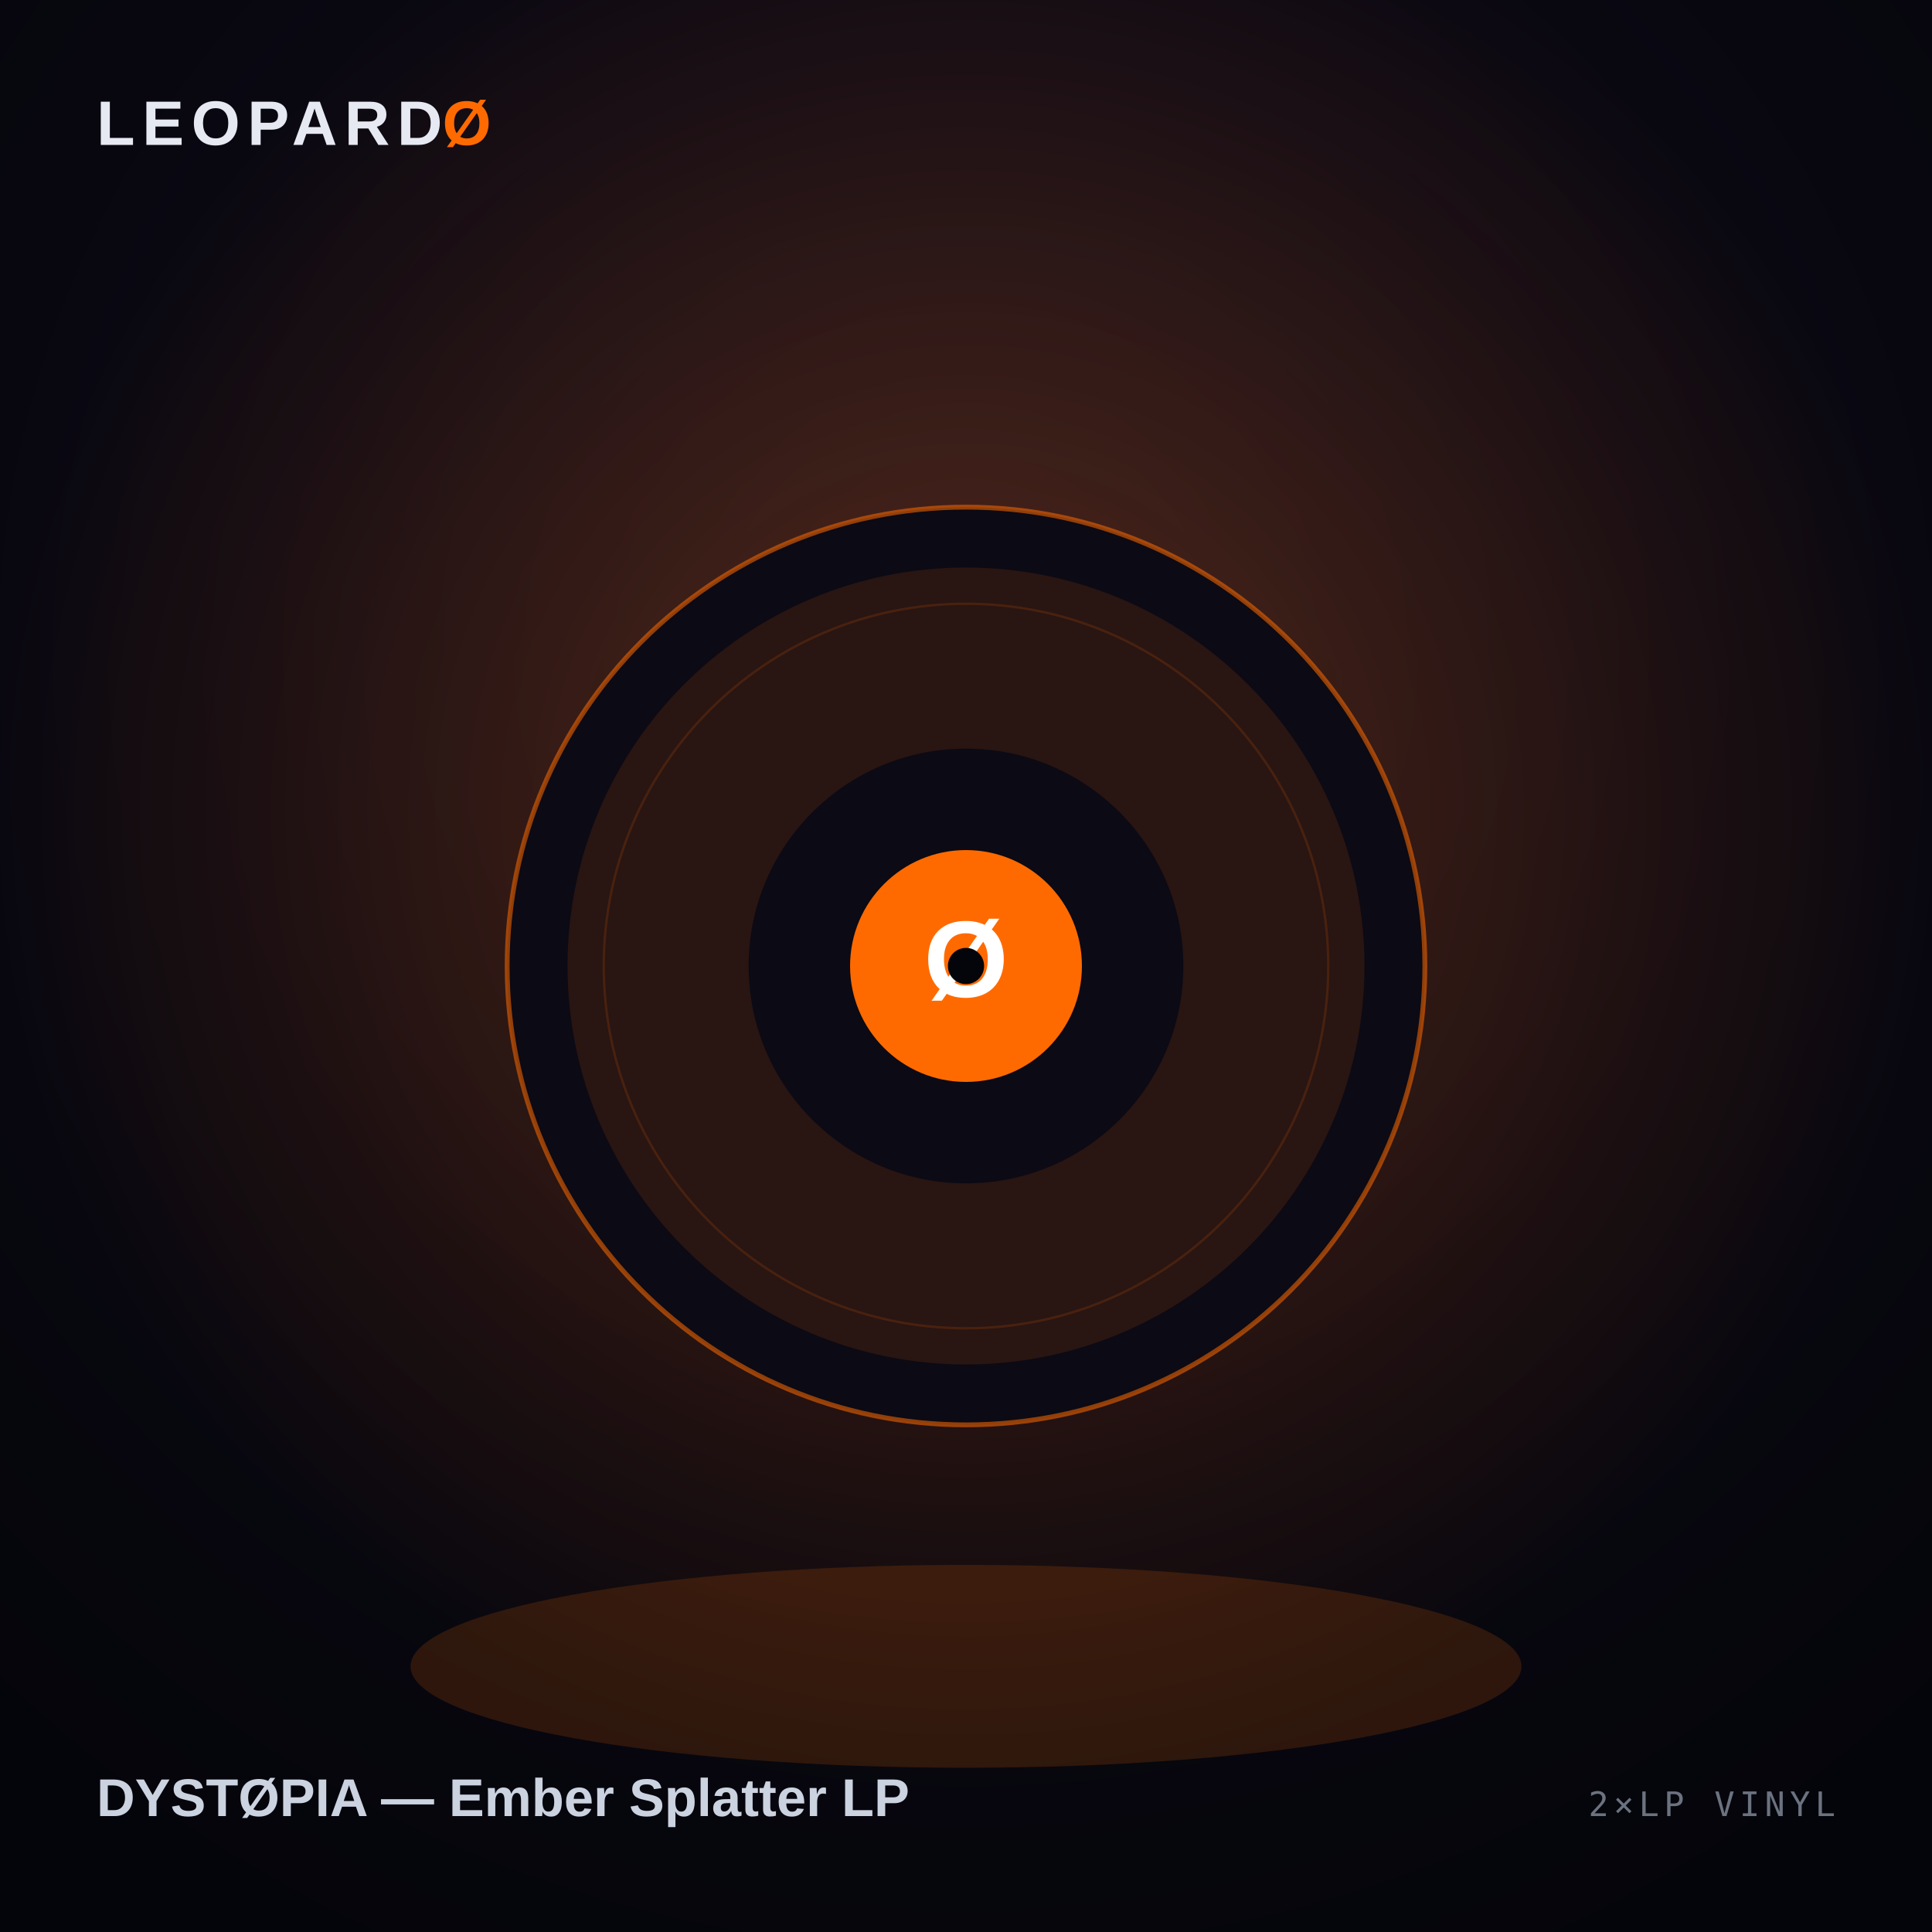
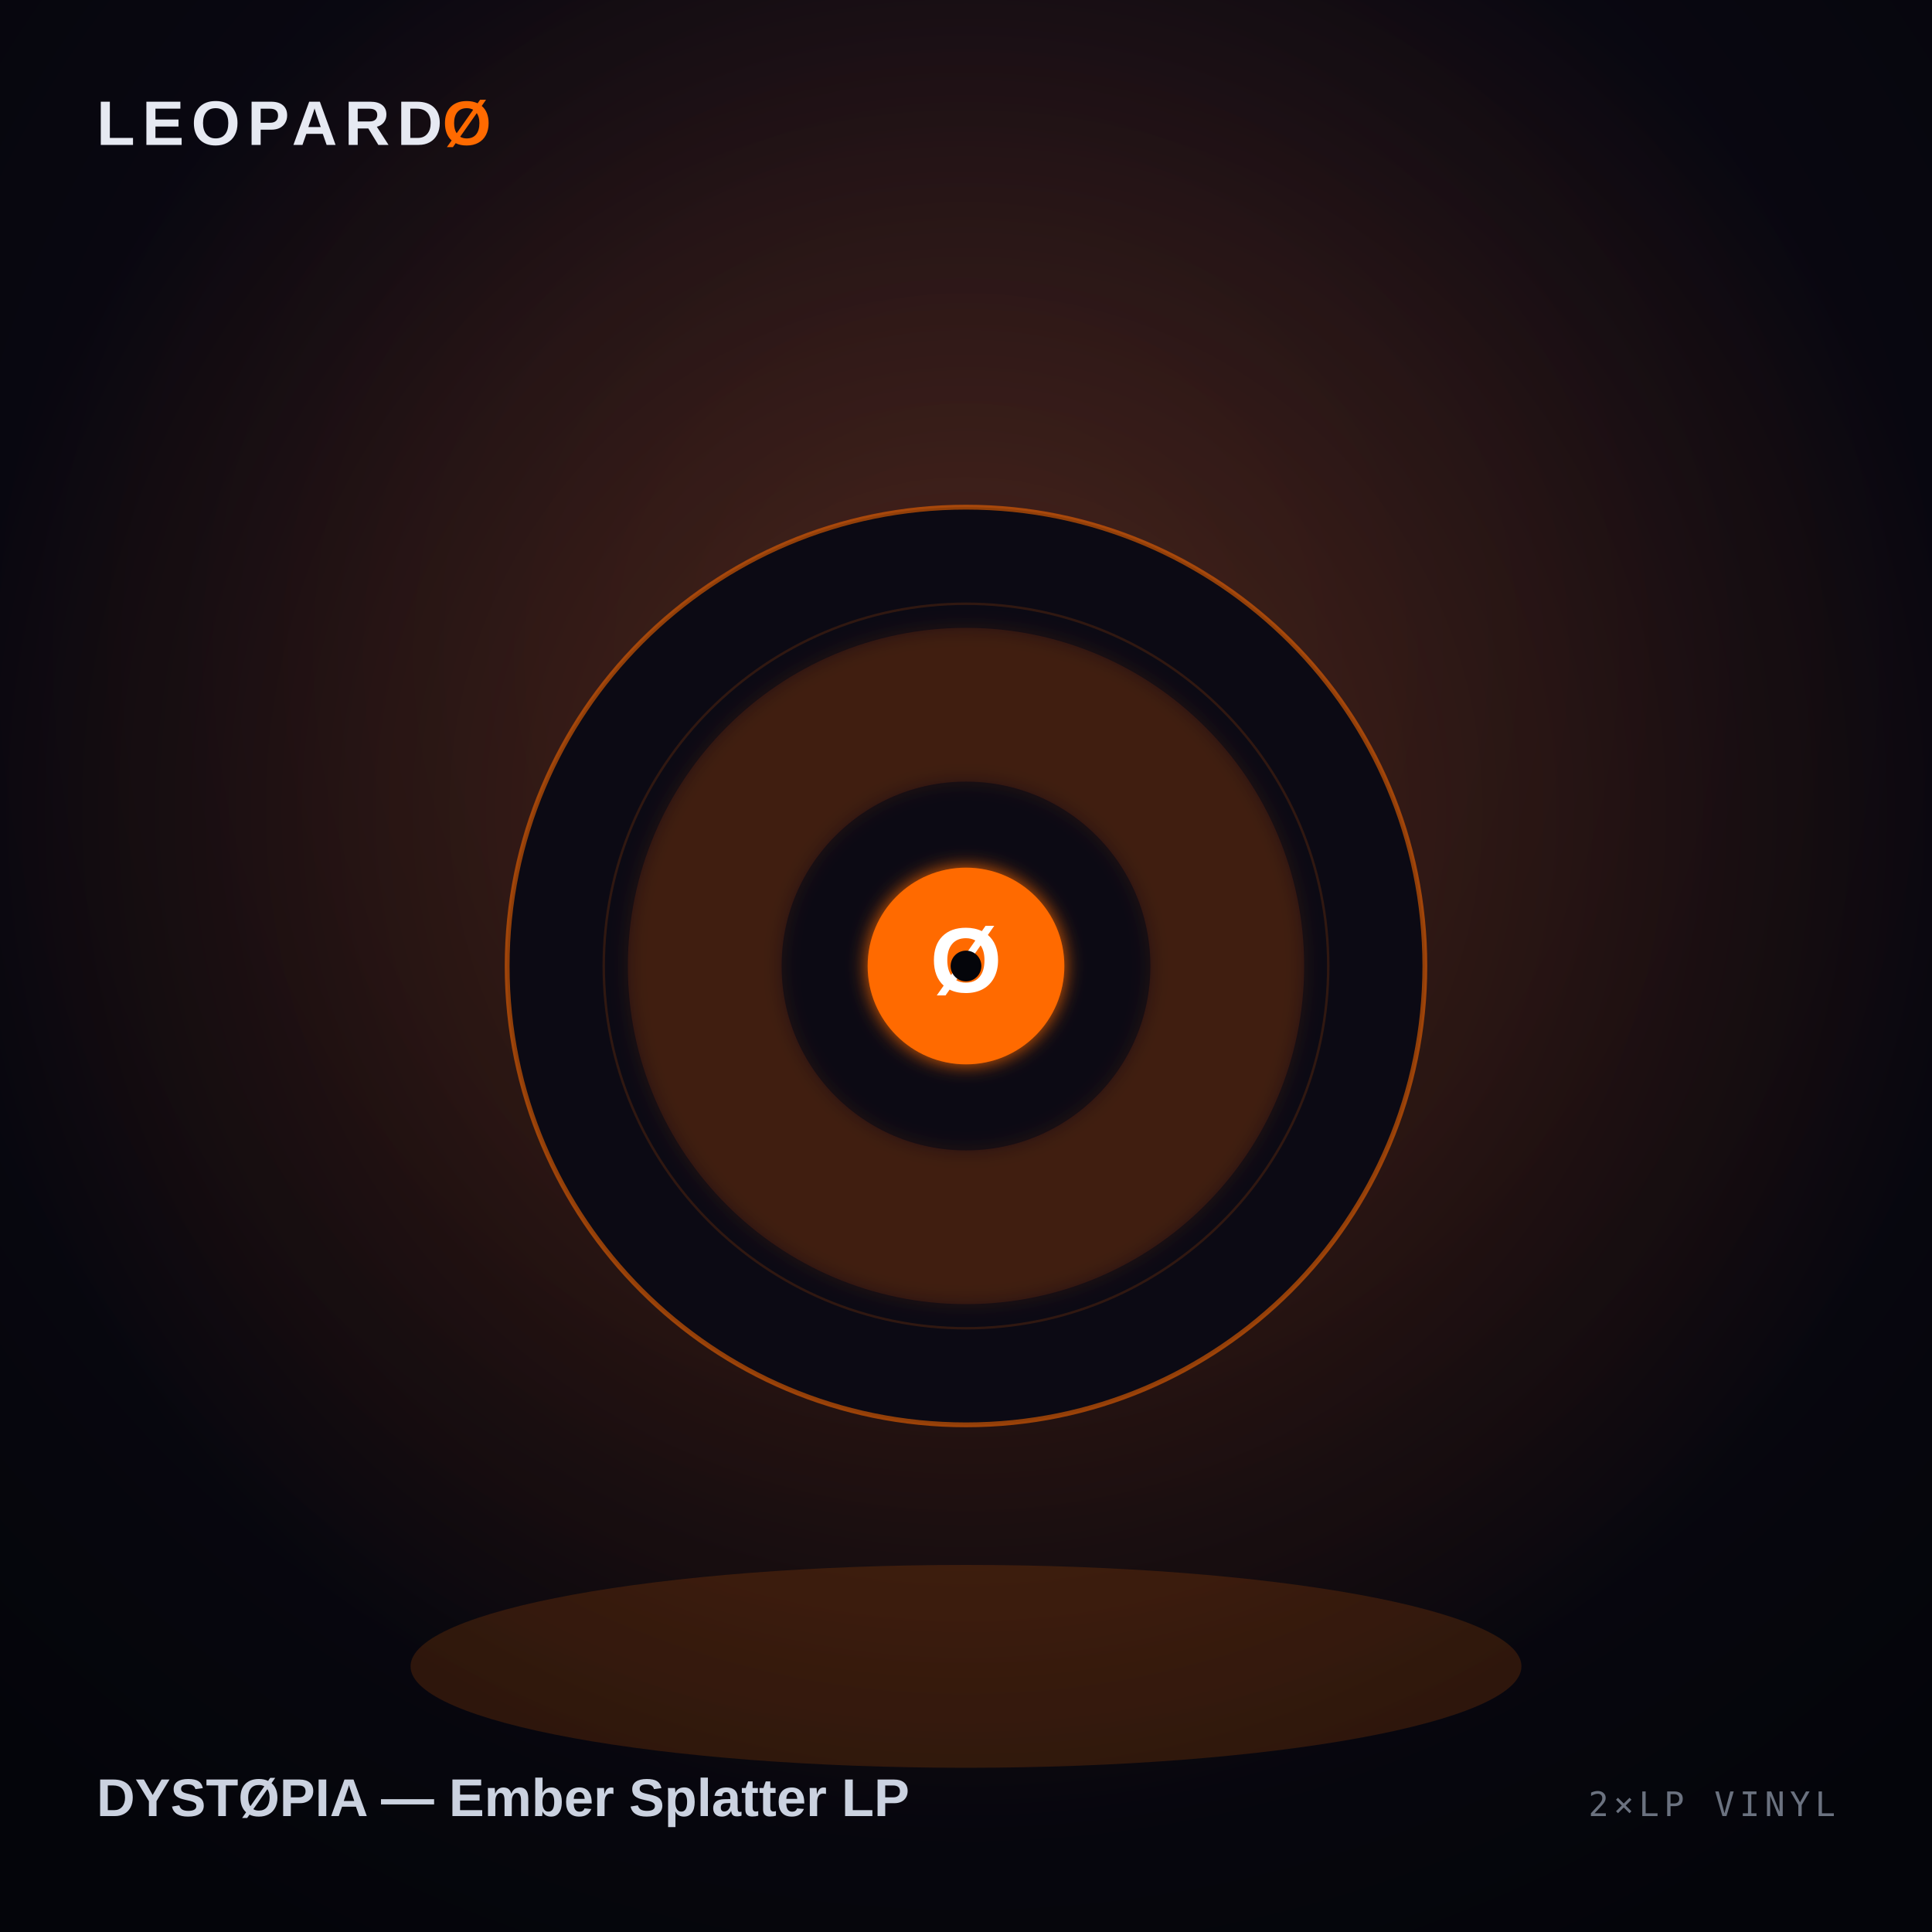
<svg xmlns="http://www.w3.org/2000/svg" viewBox="0 0 800 800" width="800" height="800">
  <defs>
    <radialGradient id="bg" cx="50%" cy="34%" r="75%">
      <stop offset="0%" stop-color="#141022" />
      <stop offset="55%" stop-color="#0a0812" />
      <stop offset="100%" stop-color="#04050a" />
    </radialGradient>
-     <radialGradient id="halo" cx="50%" cy="42%" r="50%">
-       <stop offset="0%" stop-color="#ff6a00" stop-opacity="0.28" />
+     <radialGradient id="halo" cx="50%" cy="42%" r="52%">
+       <stop offset="0%" stop-color="#ff6a00" stop-opacity="0.26" />
      <stop offset="100%" stop-color="#ff6a00" stop-opacity="0" />
    </radialGradient>
-     <filter id="glow" x="-30%" y="-30%" width="160%" height="160%">
-       <feGaussianBlur stdDeviation="6" />
+     <linearGradient id="fab" x1="0" y1="0" x2="0" y2="1">
+       <stop offset="0%" stop-color="#1d1830" />
+       <stop offset="55%" stop-color="#140f1f" />
+       <stop offset="100%" stop-color="#0a0712" />
+     </linearGradient>
+     <filter id="glow" x="-40%" y="-40%" width="180%" height="180%">
+       <feGaussianBlur stdDeviation="4" />
    </filter>
+     <clipPath id="cp">
+       <circle cx="400" cy="400" r="148" />
+     </clipPath>
  </defs>
  <rect width="800" height="800" fill="url(#bg)" />
  <rect width="800" height="800" fill="url(#halo)" />
  <ellipse cx="400" cy="690" rx="230" ry="42" fill="#ff6a00" opacity="0.16" />
-   <g filter="url(#glow)" opacity="0.7">
-     <circle cx="400" cy="400" r="127.5" fill="none" stroke="#ff6a00" stroke-width="75" stroke-opacity="0.12" />
-     <circle cx="400" cy="400" r="48" fill="#ff6a00" />
-     <text x="400" y="400" text-anchor="middle" dominant-baseline="middle" font-family="Arial Black, Arial, sans-serif" font-weight="900" font-size="45" fill="#fff" letter-spacing="1">Ø</text>
-     <circle cx="400" cy="400" r="7.5" fill="#04050a" />
-   </g>
  <g>
    <circle cx="400" cy="400" r="190" fill="#0c0a14" stroke="#ff6a00" stroke-opacity="0.55" stroke-width="2" />
    <circle cx="400" cy="400" r="150" fill="none" stroke="#ff6a00" stroke-opacity="0.15" />
    <circle cx="400" cy="400" r="14" fill="#04050a" stroke="#ff6a00" stroke-opacity="0.55" stroke-width="2" />
  </g>
-   <g>
-     <circle cx="400" cy="400" r="127.5" fill="none" stroke="#ff6a00" stroke-width="75" stroke-opacity="0.12" />
-     <circle cx="400" cy="400" r="48" fill="#ff6a00" />
-     <text x="400" y="400" text-anchor="middle" dominant-baseline="middle" font-family="Arial Black, Arial, sans-serif" font-weight="900" font-size="45" fill="#fff" letter-spacing="1">Ø</text>
-     <circle cx="400" cy="400" r="7.5" fill="#04050a" />
+   <g clip-path="url(#cp)">
+     <g filter="url(#glow)" opacity="0.9">
+       <circle cx="400" cy="400" r="108.188" fill="none" stroke="#ff6a00" stroke-width="63.64" stroke-opacity="0.12" />
+       <circle cx="400" cy="400" r="40.73" fill="#ff6a00" />
+       <text x="400" y="400" text-anchor="middle" dominant-baseline="middle" font-family="Arial Black, Arial, sans-serif" font-weight="900" font-size="38.184" fill="#fff" letter-spacing="1">Ø</text>
+       <circle cx="400" cy="400" r="6.364" fill="#04050a" />
+     </g>
+     <g>
+       <circle cx="400" cy="400" r="108.188" fill="none" stroke="#ff6a00" stroke-width="63.64" stroke-opacity="0.12" />
+       <circle cx="400" cy="400" r="40.73" fill="#ff6a00" />
+       <text x="400" y="400" text-anchor="middle" dominant-baseline="middle" font-family="Arial Black, Arial, sans-serif" font-weight="900" font-size="38.184" fill="#fff" letter-spacing="1">Ø</text>
+       <circle cx="400" cy="400" r="6.364" fill="#04050a" />
+     </g>
  </g>
  <text x="40" y="60" font-family="Arial, sans-serif" font-weight="900" font-size="26" letter-spacing="3" fill="#e6e9f2">LEOPARD<tspan fill="#ff6a00">Ø</tspan>
  </text>
  <text x="40" y="752" font-family="Arial, sans-serif" font-weight="800" font-size="22" fill="#cbd2e0">DYSTØPIA — Ember Splatter LP</text>
  <text x="760" y="752" text-anchor="end" font-family="monospace" font-size="14" letter-spacing="2" fill="#6b7280">2×LP VINYL</text>
</svg>
